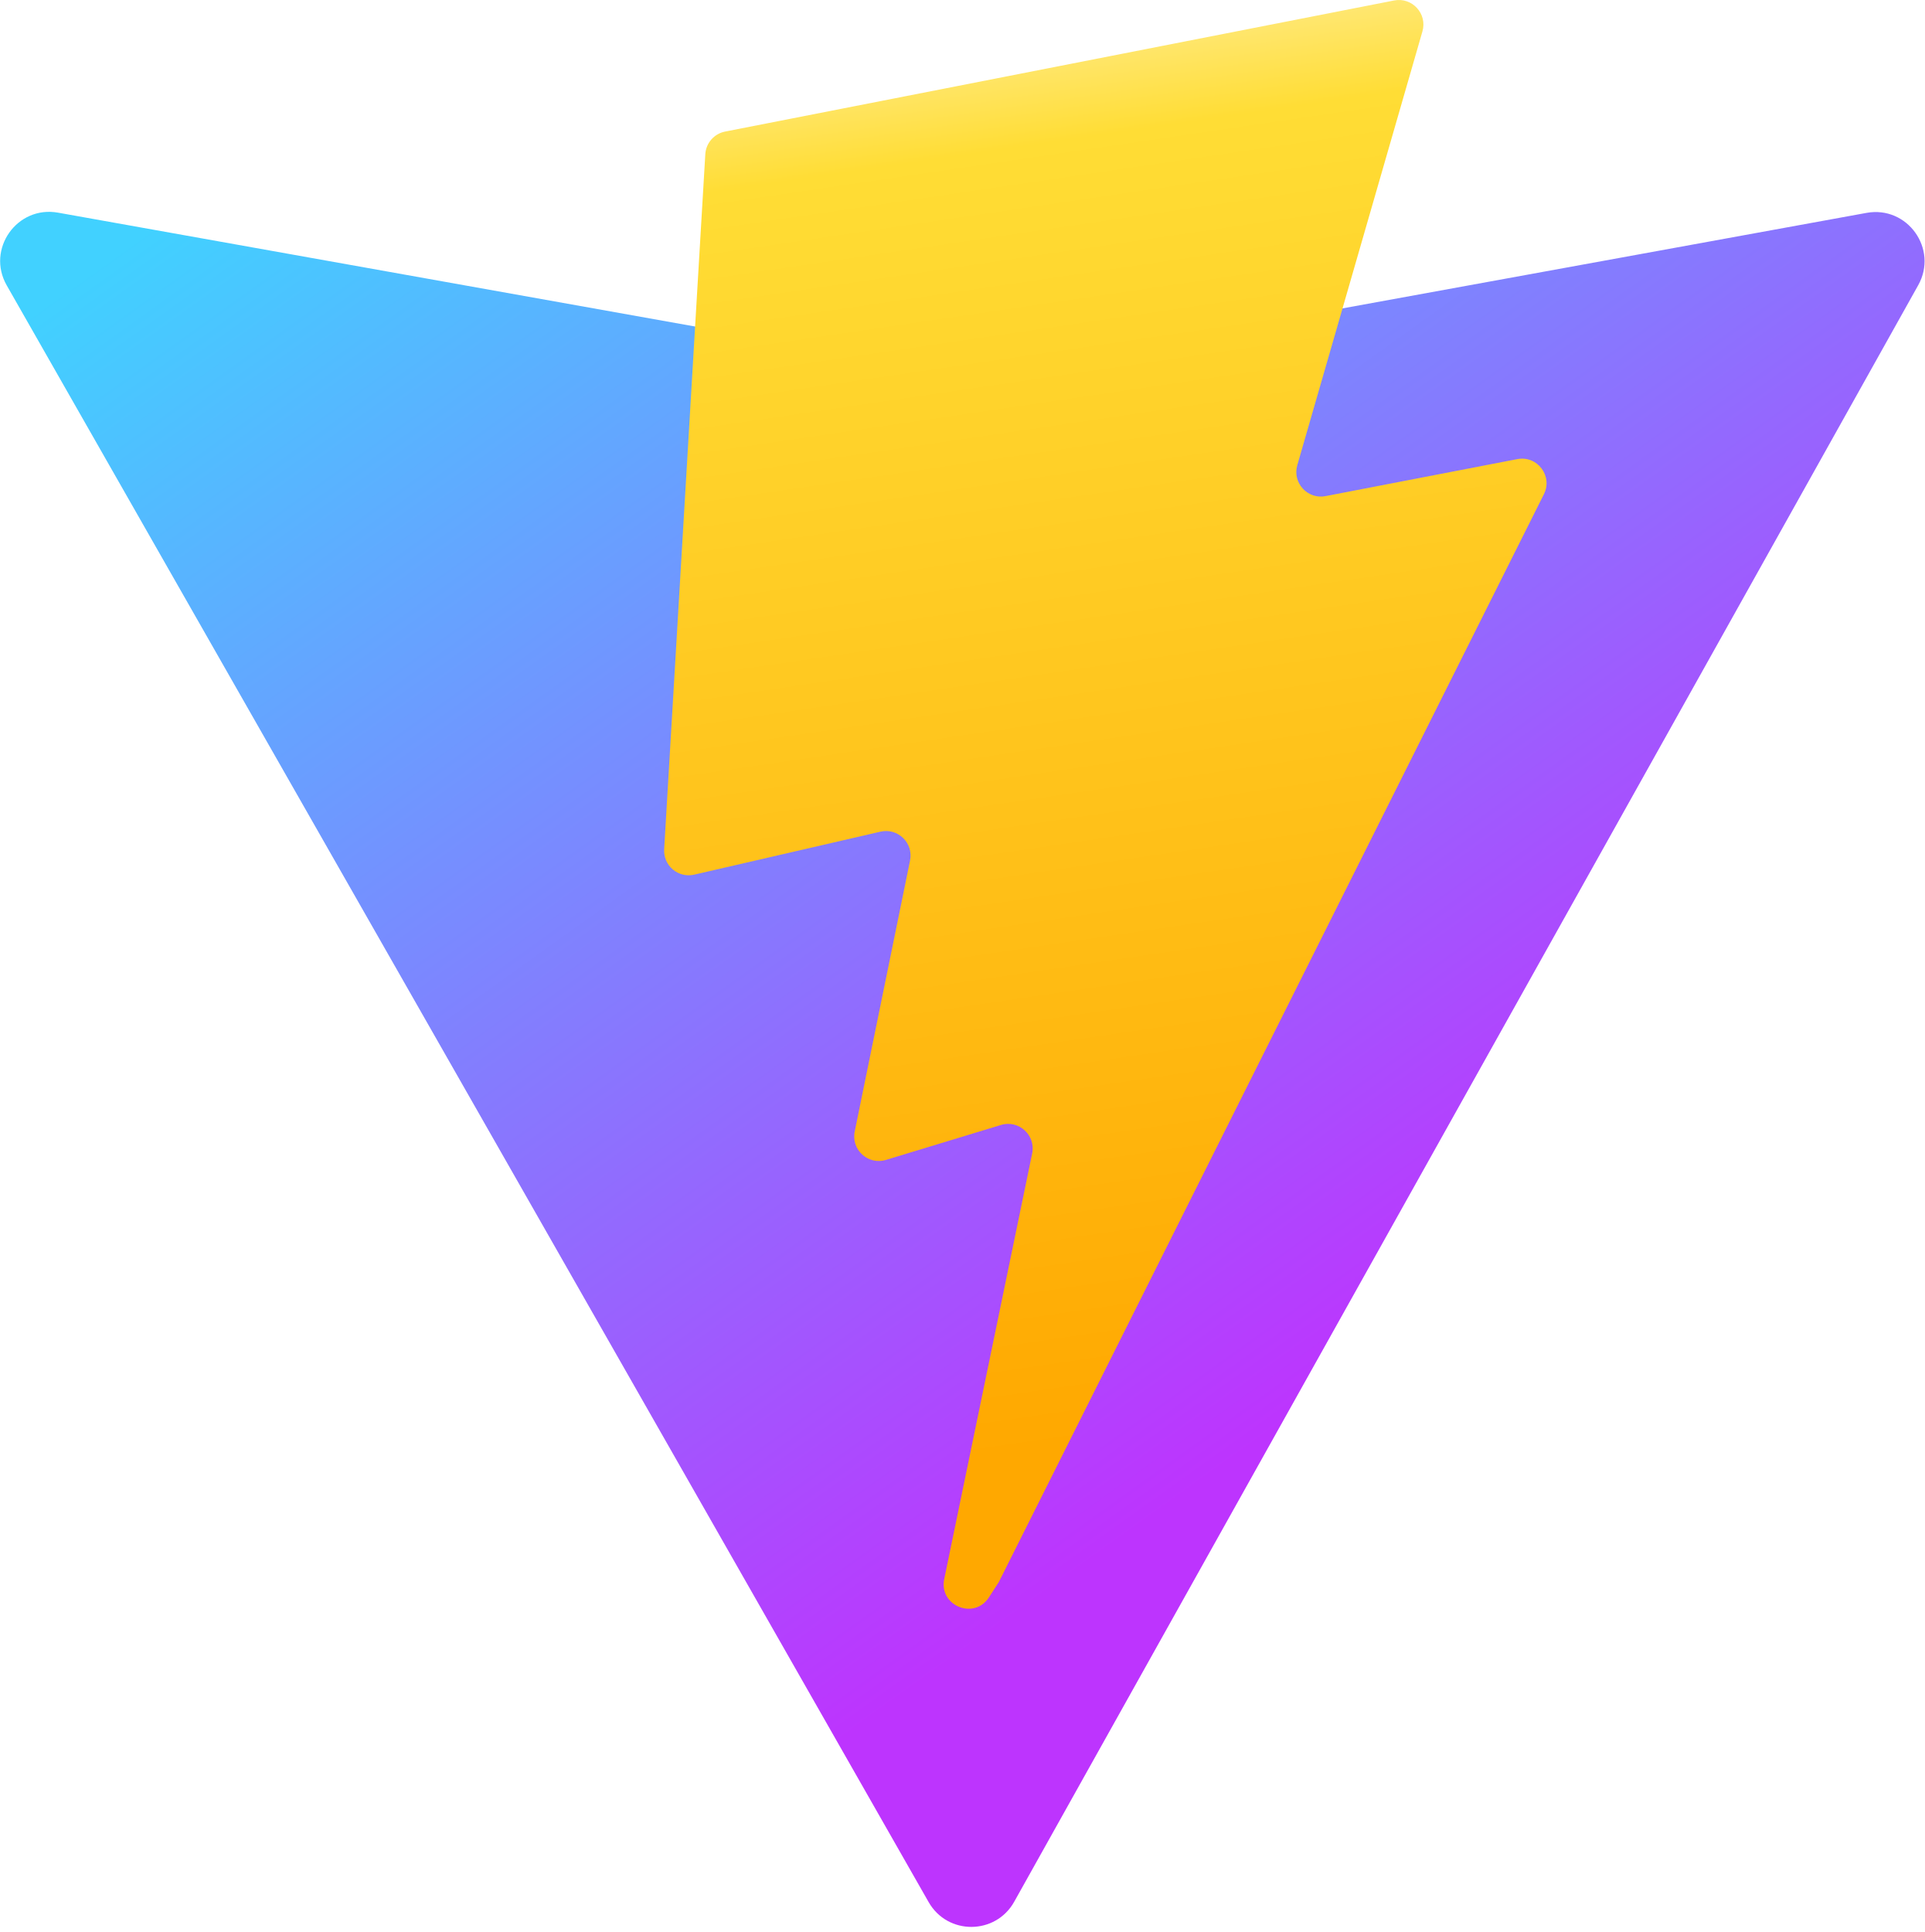
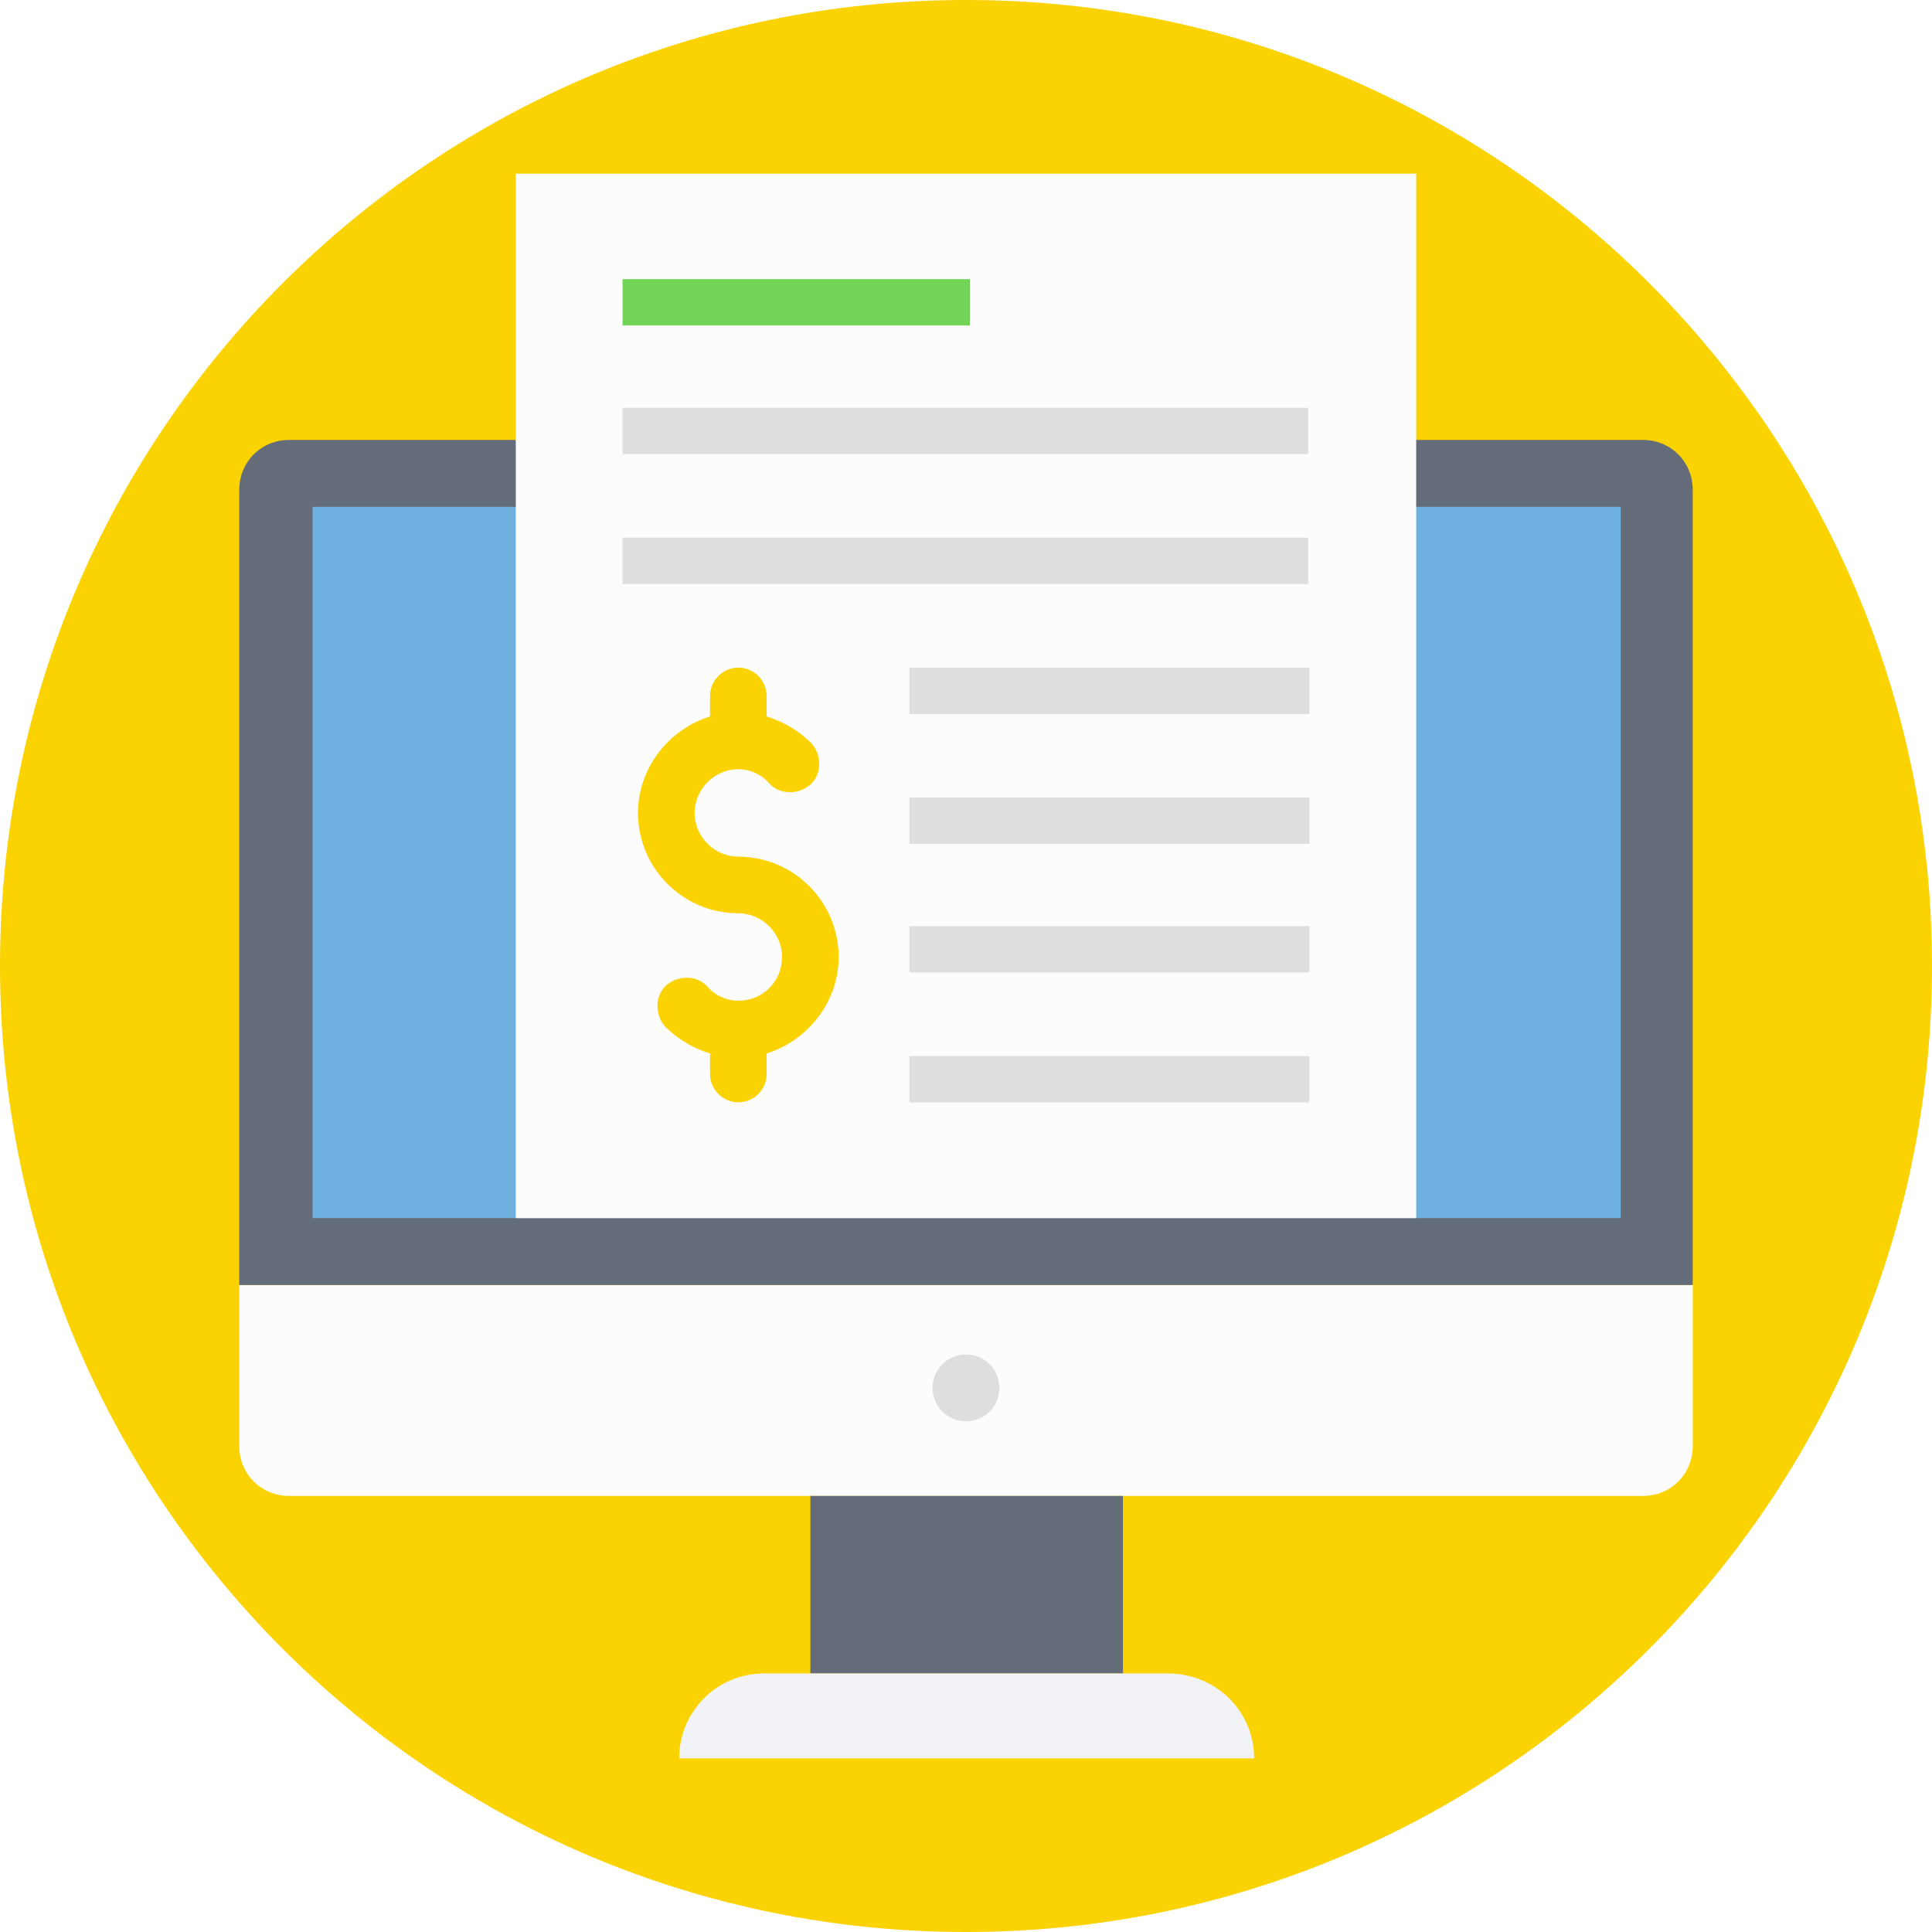
- <svg xmlns="http://www.w3.org/2000/svg" aria-hidden="true" role="img" class="iconify iconify--logos" width="31.88" height="32" preserveAspectRatio="xMidYMid meet" viewBox="0 0 256 257">
-   <defs>
-     <linearGradient id="IconifyId1813088fe1fbc01fb466" x1="-.828%" x2="57.636%" y1="7.652%" y2="78.411%">
-       <stop offset="0%" stop-color="#41D1FF" />
-       <stop offset="100%" stop-color="#BD34FE" />
-     </linearGradient>
-     <linearGradient id="IconifyId1813088fe1fbc01fb467" x1="43.376%" x2="50.316%" y1="2.242%" y2="89.03%">
-       <stop offset="0%" stop-color="#FFEA83" />
-       <stop offset="8.333%" stop-color="#FFDD35" />
-       <stop offset="100%" stop-color="#FFA800" />
-     </linearGradient>
-   </defs>
-   <path fill="url(#IconifyId1813088fe1fbc01fb466)" d="M255.153 37.938L134.897 252.976c-2.483 4.44-8.862 4.466-11.382.048L.875 37.958c-2.746-4.814 1.371-10.646 6.827-9.67l120.385 21.517a6.537 6.537 0 0 0 2.322-.004l117.867-21.483c5.438-.991 9.574 4.796 6.877 9.62Z" />
-   <path fill="url(#IconifyId1813088fe1fbc01fb467)" d="M185.432.063L96.44 17.501a3.268 3.268 0 0 0-2.634 3.014l-5.474 92.456a3.268 3.268 0 0 0 3.997 3.378l24.777-5.718c2.318-.535 4.413 1.507 3.936 3.838l-7.361 36.047c-.495 2.426 1.782 4.5 4.151 3.78l15.304-4.649c2.372-.72 4.652 1.36 4.15 3.788l-11.698 56.621c-.732 3.542 3.979 5.473 5.943 2.437l1.313-2.028l72.516-144.72c1.215-2.423-.88-5.186-3.54-4.672l-25.505 4.922c-2.396.462-4.435-1.77-3.759-4.114l16.646-57.705c.677-2.35-1.37-4.583-3.769-4.113Z" />
+ <svg xmlns="http://www.w3.org/2000/svg" version="1.1" id="Layer_1" viewBox="0 0 509.287 509.287" xml:space="preserve">
+   <circle style="fill:#FBD303;" cx="254.644" cy="254.644" r="254.644" />
+   <path style="fill:#FCFCFD;" d="M63.068,338.734v42.384c0,7.46,5.764,13.224,13.224,13.224h356.705  c7.46,0,13.224-5.764,13.224-13.224v-42.384H63.068z" />
+   <path style="fill:#646B79;" d="M446.22,129.187c0-7.46-5.764-13.224-13.224-13.224H76.291c-7.46,0-13.224,5.764-13.224,13.224  v209.547H446.22V129.187z" />
+   <rect x="82.395" y="133.595" style="fill:#6EB1E1;" width="344.837" height="187.507" />
+   <rect x="213.616" y="394.342" style="fill:#646B79;" width="82.395" height="46.792" />
+   <path style="fill:#F1F3F7;" d="M307.878,441.134H201.409c-12.546,0-22.379,10.172-22.379,22.379h151.566  C330.596,450.967,320.424,441.134,307.878,441.134z" />
+   <rect x="135.968" y="45.775" style="fill:#FCFCFD;" width="237.351" height="275.327" />
+   <rect x="164.111" y="73.579" style="fill:#71D456;" width="91.55" height="12.207" />
+   <g>
+     <rect x="164.111" y="107.486" style="fill:#DEDEDF;" width="180.726" height="12.207" />
+     <rect x="164.111" y="141.732" style="fill:#DEDEDF;" width="180.726" height="12.207" />
+     <rect x="239.724" y="175.979" style="fill:#DEDEDF;" width="105.452" height="12.207" />
+     <rect x="239.724" y="210.225" style="fill:#DEDEDF;" width="105.452" height="12.207" />
+     <rect x="239.724" y="244.132" style="fill:#DEDEDF;" width="105.452" height="12.207" />
+     <rect x="239.724" y="278.379" style="fill:#DEDEDF;" width="105.452" height="12.207" />
+   </g>
+   <path style="fill:#FBD303;" d="M221.075,252.27c0-14.58-11.868-26.448-26.448-26.448c-6.103,0-11.528-5.086-11.528-11.528  c0-6.103,5.086-11.528,11.528-11.528c3.052,0,6.103,1.356,8.138,3.73c2.713,3.052,7.799,3.052,10.85,0.339  c3.052-2.713,3.052-7.799,0.339-10.85c-3.391-3.391-7.46-5.764-11.868-7.121v-5.425c0-4.069-3.391-7.46-7.46-7.46  s-7.46,3.391-7.46,7.46v5.425c-10.85,3.391-18.988,13.563-18.988,25.43c0,14.58,11.868,26.448,26.448,26.448  c6.103,0,11.528,5.086,11.528,11.528s-5.086,11.528-11.528,11.528c-3.052,0-6.103-1.356-8.138-3.73  c-2.713-3.052-7.799-3.052-10.85-0.339c-3.052,2.713-3.052,7.799-0.339,10.85c3.391,3.391,7.46,5.764,11.868,7.121v5.425  c0,4.069,3.391,7.46,7.46,7.46s7.46-3.391,7.46-7.46v-5.425C212.938,274.31,221.075,264.138,221.075,252.27z" />
+   <circle style="fill:#DEDEDF;" cx="254.644" cy="365.86" r="8.816" />
</svg>
